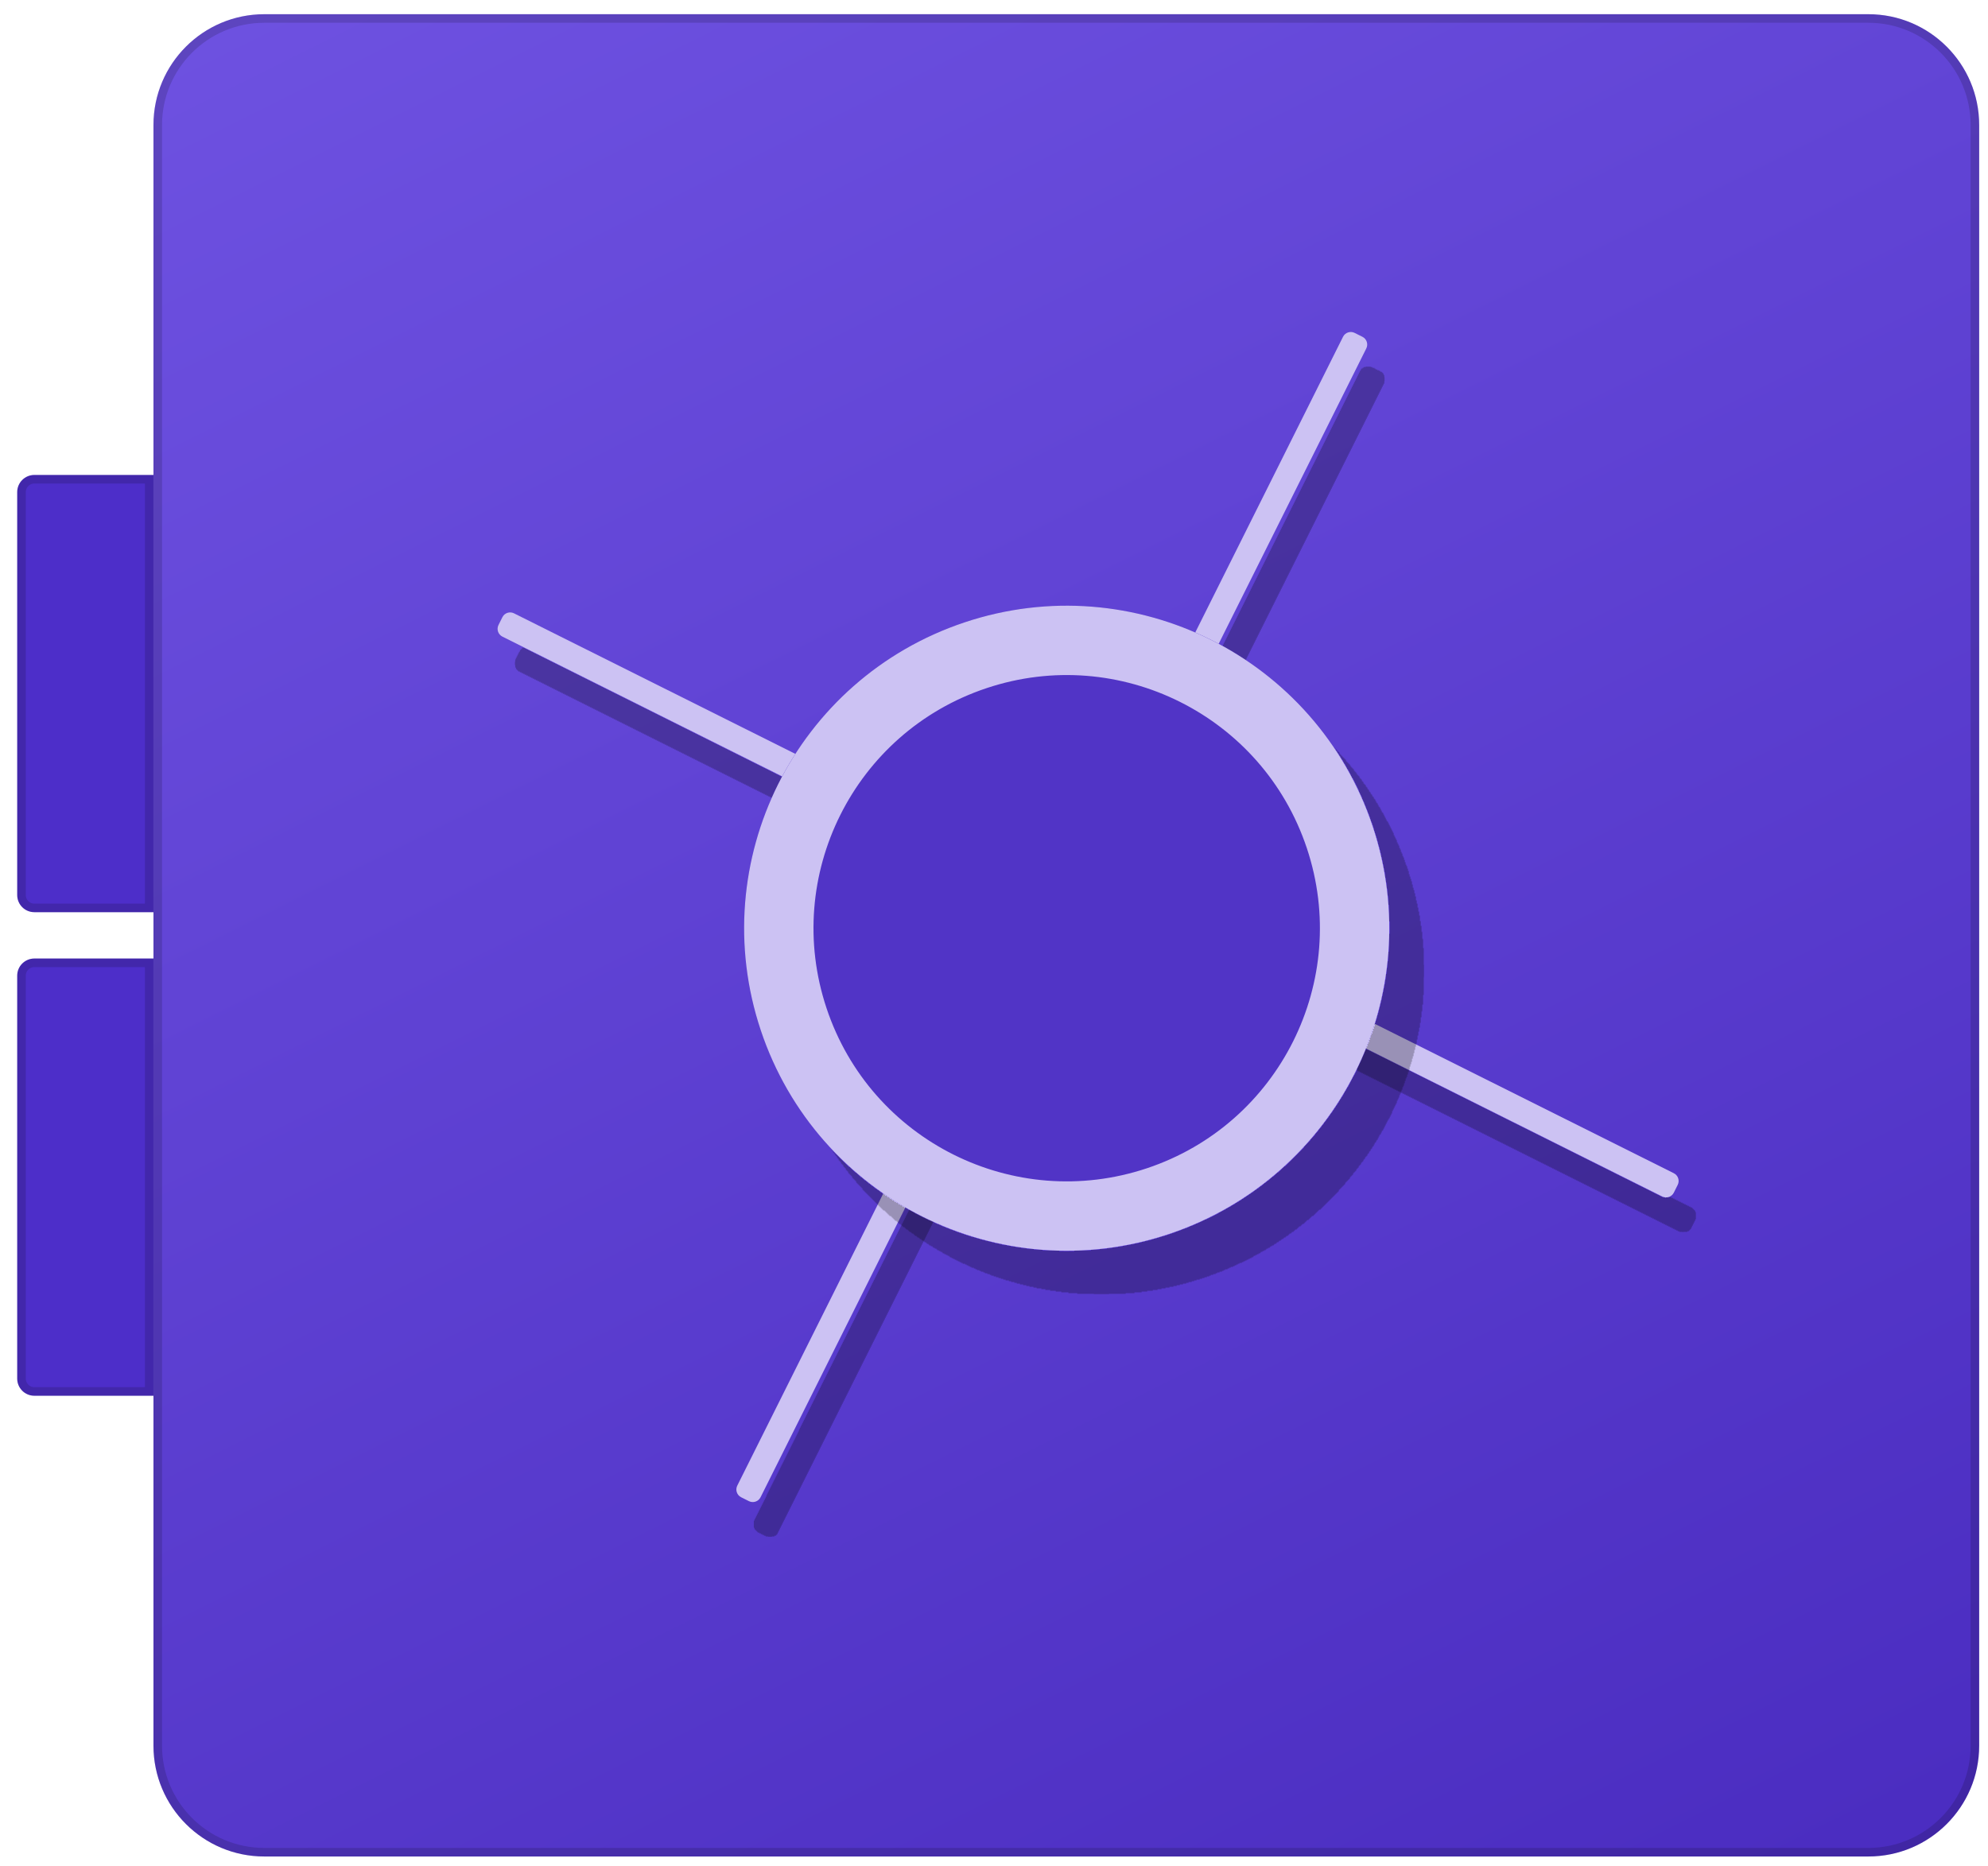
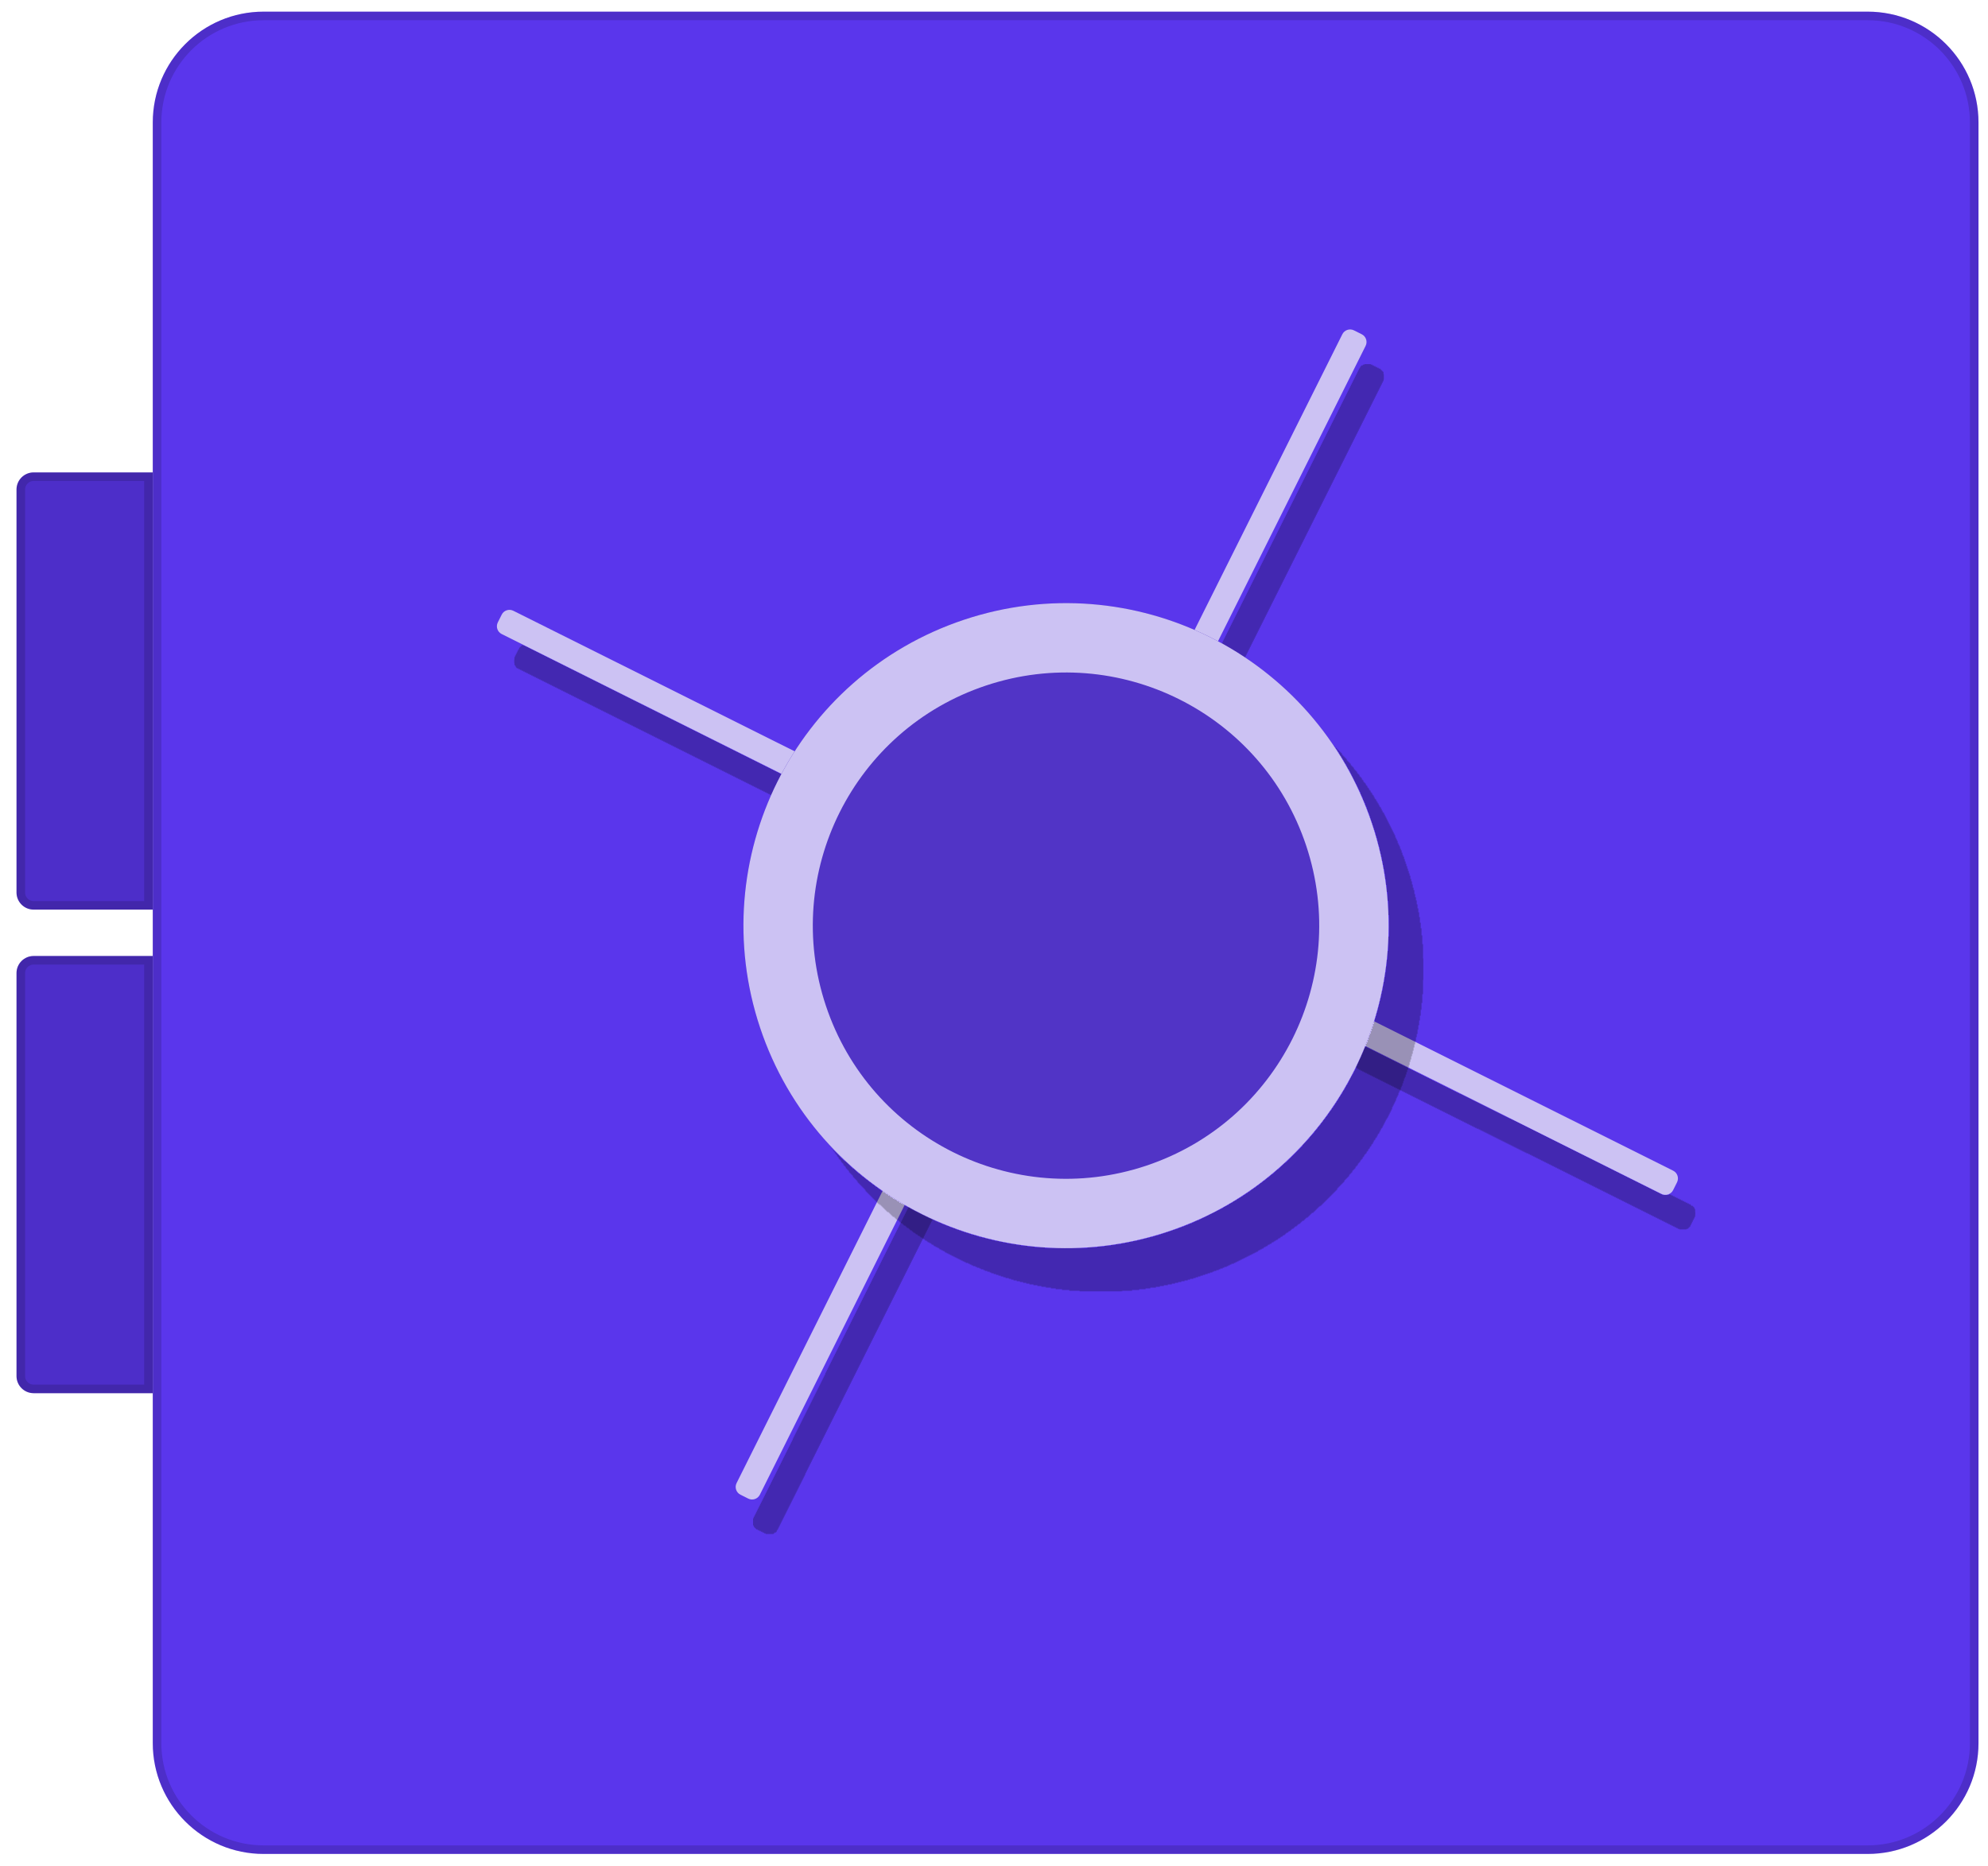
<svg xmlns="http://www.w3.org/2000/svg" width="114" height="107" viewBox="0 0 114 107" fill="none">
-   <rect x="8.8" y="0.815" width="104.694" height="105.663" rx="6.356" fill="url(#paint0_linear_275_21955)" />
-   <rect x="9.046" y="1.06" width="104.203" height="105.172" rx="6.11" stroke="black" stroke-opacity="0.15" stroke-width="0.491" />
-   <path d="M0.987 55.958C0.987 55.416 1.427 54.976 1.969 54.976H8.8V80.052H1.969C1.427 80.052 0.987 79.612 0.987 79.07V55.958Z" fill="#4D2EC9" />
-   <path d="M1.969 55.221H8.555V79.806H1.969C1.562 79.806 1.233 79.477 1.233 79.07V55.958C1.233 55.551 1.562 55.221 1.969 55.221Z" stroke="black" stroke-opacity="0.15" stroke-width="0.491" />
-   <path d="M0.987 28.223C0.987 27.681 1.427 27.241 1.969 27.241H8.8V52.317H1.969C1.427 52.317 0.987 51.877 0.987 51.335V28.223Z" fill="#4D2EC9" />
-   <path d="M1.969 27.487H8.555V52.072H1.969C1.562 52.072 1.233 51.742 1.233 51.335V28.223C1.233 27.816 1.562 27.487 1.969 27.487Z" stroke="black" stroke-opacity="0.15" stroke-width="0.491" />
-   <g filter="url(#filter0_d_275_21955)">
-     <rect x="67.612" y="38.135" width="21.534" height="1.492" rx="0.497" transform="rotate(-63.4503 67.6118 38.1353)" fill="#CCC2F3" />
+   <rect x="8.761" y="0.668" width="104.694" height="105.663" rx="6.356" fill="#5A36EC" />
+   <rect x="9.006" y="0.914" width="104.203" height="105.172" rx="6.11" stroke="black" stroke-opacity="0.15" stroke-width="0.491" />
+   <path d="M0.947 55.811C0.947 55.269 1.387 54.83 1.929 54.83H8.76V79.905H1.929C1.387 79.905 0.947 79.466 0.947 78.924V55.811Z" fill="#4D2EC9" />
+   <path d="M1.929 55.075H8.515V79.66H1.929C1.522 79.66 1.193 79.33 1.193 78.924V55.811C1.193 55.405 1.522 55.075 1.929 55.075Z" stroke="black" stroke-opacity="0.15" stroke-width="0.491" />
+   <path d="M0.947 28.076C0.947 27.534 1.387 27.095 1.929 27.095H8.76V52.17H1.929C1.387 52.17 0.947 51.731 0.947 51.189V28.076Z" fill="#4D2EC9" />
+   <path d="M1.929 27.34H8.515V51.925H1.929C1.522 51.925 1.193 51.595 1.193 51.189V28.076C1.193 27.67 1.522 27.34 1.929 27.34Z" stroke="black" stroke-opacity="0.15" stroke-width="0.491" />
+   <g filter="url(#filter0_d_284_23679)">
+     <rect x="67.572" y="37.989" width="21.534" height="1.492" rx="0.497" transform="rotate(-63.4503 67.5723 37.9888)" fill="#CCC2F3" />
  </g>
-   <g filter="url(#filter1_d_275_21955)">
-     <rect x="42.056" y="85.653" width="21.534" height="1.492" rx="0.497" transform="rotate(-63.4503 42.0557 85.6528)" fill="#CCC2F3" />
+   <g filter="url(#filter1_d_284_23679)">
+     <rect x="42.017" y="85.506" width="21.534" height="1.492" rx="0.497" transform="rotate(-63.4503 42.0166 85.5063)" fill="#CCC2F3" />
  </g>
-   <g filter="url(#filter2_d_275_21955)">
-     <rect x="29.031" y="34.955" width="21.534" height="1.492" rx="0.497" transform="rotate(26.5497 29.0312 34.9546)" fill="#CCC2F3" />
+   <g filter="url(#filter2_d_284_23679)">
+     <rect x="28.991" y="34.808" width="21.534" height="1.492" rx="0.497" transform="rotate(26.5497 28.9912 34.8081)" fill="#CCC2F3" />
  </g>
-   <g filter="url(#filter3_d_275_21955)">
-     <rect x="77.166" y="57.887" width="21.534" height="1.492" rx="0.497" transform="rotate(26.5497 77.1665 57.8872)" fill="#CCC2F3" />
+   <g filter="url(#filter3_d_284_23679)">
+     <rect x="77.127" y="57.741" width="21.534" height="1.492" rx="0.497" transform="rotate(26.5497 77.127 57.7407)" fill="#CCC2F3" />
  </g>
-   <g filter="url(#filter4_d_275_21955)">
-     <circle cx="61.169" cy="53.237" r="18.494" transform="rotate(-18.4503 61.1693 53.2369)" fill="#5134C6" />
-     <circle cx="61.169" cy="53.237" r="16.505" transform="rotate(-18.4503 61.1693 53.2369)" stroke="#CCC2F3" stroke-width="3.978" />
+   <g filter="url(#filter4_d_284_23679)">
+     <circle cx="61.13" cy="53.09" r="18.494" transform="rotate(-18.4503 61.1302 53.0905)" fill="#5134C6" />
+     <circle cx="61.13" cy="53.09" r="16.505" transform="rotate(-18.4503 61.1302 53.0905)" stroke="#CCC2F3" stroke-width="3.978" />
  </g>
  <defs>
-     <filter id="filter0_d_275_21955" x="67.782" y="19.041" width="11.615" height="21.58" filterUnits="userSpaceOnUse" color-interpolation-filters="sRGB">
+     <filter id="filter0_d_284_23679" x="67.742" y="18.895" width="11.615" height="21.58" filterUnits="userSpaceOnUse" color-interpolation-filters="sRGB">
      <feFlood flood-opacity="0" result="BackgroundImageFix" />
      <feColorMatrix in="SourceAlpha" type="matrix" values="0 0 0 0 0 0 0 0 0 0 0 0 0 0 0 0 0 0 127 0" result="hardAlpha" />
      <feOffset dx="0.995" dy="1.989" />
      <feComposite in2="hardAlpha" operator="out" />
      <feColorMatrix type="matrix" values="0 0 0 0 0 0 0 0 0 0 0 0 0 0 0 0 0 0 0.25 0" />
-       <feBlend mode="normal" in2="BackgroundImageFix" result="effect1_dropShadow_275_21955" />
-       <feBlend mode="normal" in="SourceGraphic" in2="effect1_dropShadow_275_21955" result="shape" />
+       <feBlend mode="normal" in2="BackgroundImageFix" result="effect1_dropShadow_284_23679" />
+       <feBlend mode="normal" in="SourceGraphic" in2="effect1_dropShadow_284_23679" result="shape" />
    </filter>
-     <filter id="filter1_d_275_21955" x="42.226" y="66.559" width="11.615" height="21.58" filterUnits="userSpaceOnUse" color-interpolation-filters="sRGB">
+     <filter id="filter1_d_284_23679" x="42.187" y="66.413" width="11.615" height="21.58" filterUnits="userSpaceOnUse" color-interpolation-filters="sRGB">
      <feFlood flood-opacity="0" result="BackgroundImageFix" />
      <feColorMatrix in="SourceAlpha" type="matrix" values="0 0 0 0 0 0 0 0 0 0 0 0 0 0 0 0 0 0 127 0" result="hardAlpha" />
      <feOffset dx="0.995" dy="1.989" />
      <feComposite in2="hardAlpha" operator="out" />
      <feColorMatrix type="matrix" values="0 0 0 0 0 0 0 0 0 0 0 0 0 0 0 0 0 0 0.25 0" />
-       <feBlend mode="normal" in2="BackgroundImageFix" result="effect1_dropShadow_275_21955" />
-       <feBlend mode="normal" in="SourceGraphic" in2="effect1_dropShadow_275_21955" result="shape" />
+       <feBlend mode="normal" in2="BackgroundImageFix" result="effect1_dropShadow_284_23679" />
+       <feBlend mode="normal" in="SourceGraphic" in2="effect1_dropShadow_284_23679" result="shape" />
    </filter>
-     <filter id="filter2_d_275_21955" x="28.534" y="35.124" width="20.585" height="12.609" filterUnits="userSpaceOnUse" color-interpolation-filters="sRGB">
+     <filter id="filter2_d_284_23679" x="28.494" y="34.978" width="20.585" height="12.609" filterUnits="userSpaceOnUse" color-interpolation-filters="sRGB">
      <feFlood flood-opacity="0" result="BackgroundImageFix" />
      <feColorMatrix in="SourceAlpha" type="matrix" values="0 0 0 0 0 0 0 0 0 0 0 0 0 0 0 0 0 0 127 0" result="hardAlpha" />
      <feOffset dx="0.995" dy="1.989" />
      <feComposite in2="hardAlpha" operator="out" />
      <feColorMatrix type="matrix" values="0 0 0 0 0 0 0 0 0 0 0 0 0 0 0 0 0 0 0.25 0" />
-       <feBlend mode="normal" in2="BackgroundImageFix" result="effect1_dropShadow_275_21955" />
-       <feBlend mode="normal" in="SourceGraphic" in2="effect1_dropShadow_275_21955" result="shape" />
+       <feBlend mode="normal" in2="BackgroundImageFix" result="effect1_dropShadow_284_23679" />
+       <feBlend mode="normal" in="SourceGraphic" in2="effect1_dropShadow_284_23679" result="shape" />
    </filter>
-     <filter id="filter3_d_275_21955" x="76.669" y="58.057" width="20.585" height="12.609" filterUnits="userSpaceOnUse" color-interpolation-filters="sRGB">
+     <filter id="filter3_d_284_23679" x="76.63" y="57.911" width="20.585" height="12.609" filterUnits="userSpaceOnUse" color-interpolation-filters="sRGB">
      <feFlood flood-opacity="0" result="BackgroundImageFix" />
      <feColorMatrix in="SourceAlpha" type="matrix" values="0 0 0 0 0 0 0 0 0 0 0 0 0 0 0 0 0 0 127 0" result="hardAlpha" />
      <feOffset dx="0.995" dy="1.989" />
      <feComposite in2="hardAlpha" operator="out" />
      <feColorMatrix type="matrix" values="0 0 0 0 0 0 0 0 0 0 0 0 0 0 0 0 0 0 0.25 0" />
-       <feBlend mode="normal" in2="BackgroundImageFix" result="effect1_dropShadow_275_21955" />
-       <feBlend mode="normal" in="SourceGraphic" in2="effect1_dropShadow_275_21955" result="shape" />
+       <feBlend mode="normal" in2="BackgroundImageFix" result="effect1_dropShadow_284_23679" />
+       <feBlend mode="normal" in="SourceGraphic" in2="effect1_dropShadow_284_23679" result="shape" />
    </filter>
-     <filter id="filter4_d_275_21955" x="42.671" y="34.738" width="38.986" height="39.483" filterUnits="userSpaceOnUse" color-interpolation-filters="sRGB">
+     <filter id="filter4_d_284_23679" x="42.632" y="34.592" width="38.986" height="39.483" filterUnits="userSpaceOnUse" color-interpolation-filters="sRGB">
      <feFlood flood-opacity="0" result="BackgroundImageFix" />
      <feColorMatrix in="SourceAlpha" type="matrix" values="0 0 0 0 0 0 0 0 0 0 0 0 0 0 0 0 0 0 127 0" result="hardAlpha" />
      <feOffset dx="1.989" dy="2.486" />
      <feComposite in2="hardAlpha" operator="out" />
      <feColorMatrix type="matrix" values="0 0 0 0 0 0 0 0 0 0 0 0 0 0 0 0 0 0 0.25 0" />
-       <feBlend mode="normal" in2="BackgroundImageFix" result="effect1_dropShadow_275_21955" />
-       <feBlend mode="normal" in="SourceGraphic" in2="effect1_dropShadow_275_21955" result="shape" />
+       <feBlend mode="normal" in2="BackgroundImageFix" result="effect1_dropShadow_284_23679" />
+       <feBlend mode="normal" in="SourceGraphic" in2="effect1_dropShadow_284_23679" result="shape" />
    </filter>
-     <linearGradient id="paint0_linear_275_21955" x1="-7.706" y1="-136.01" x2="113.494" y2="106.478" gradientUnits="userSpaceOnUse">
-       <stop stop-color="#8F74FF" />
-       <stop offset="1" stop-color="#4A2CC0" />
-     </linearGradient>
  </defs>
</svg>
